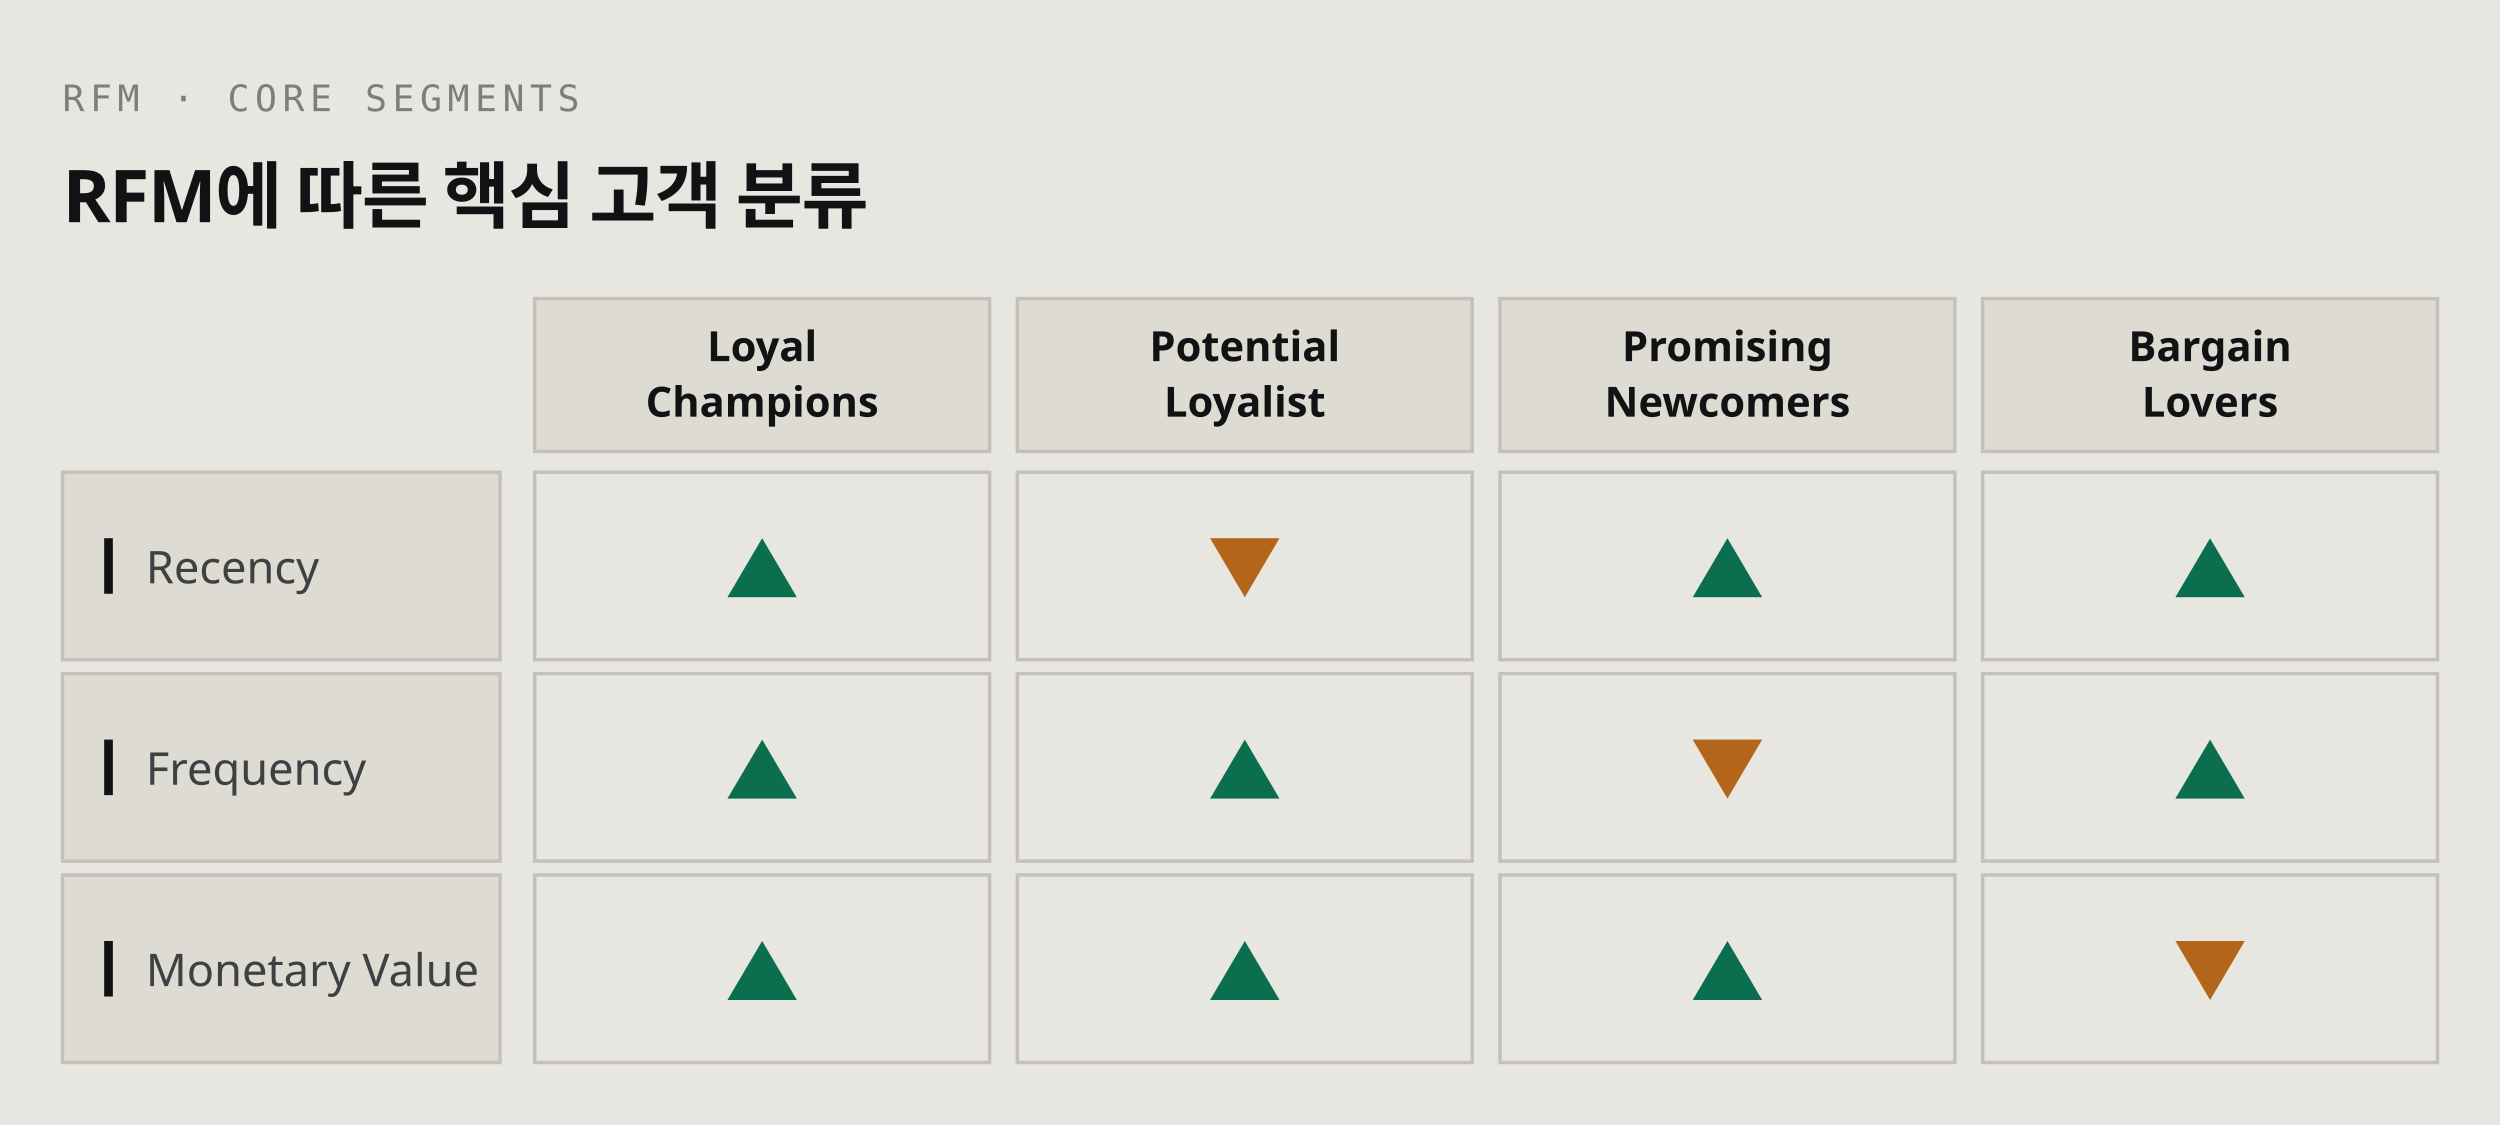
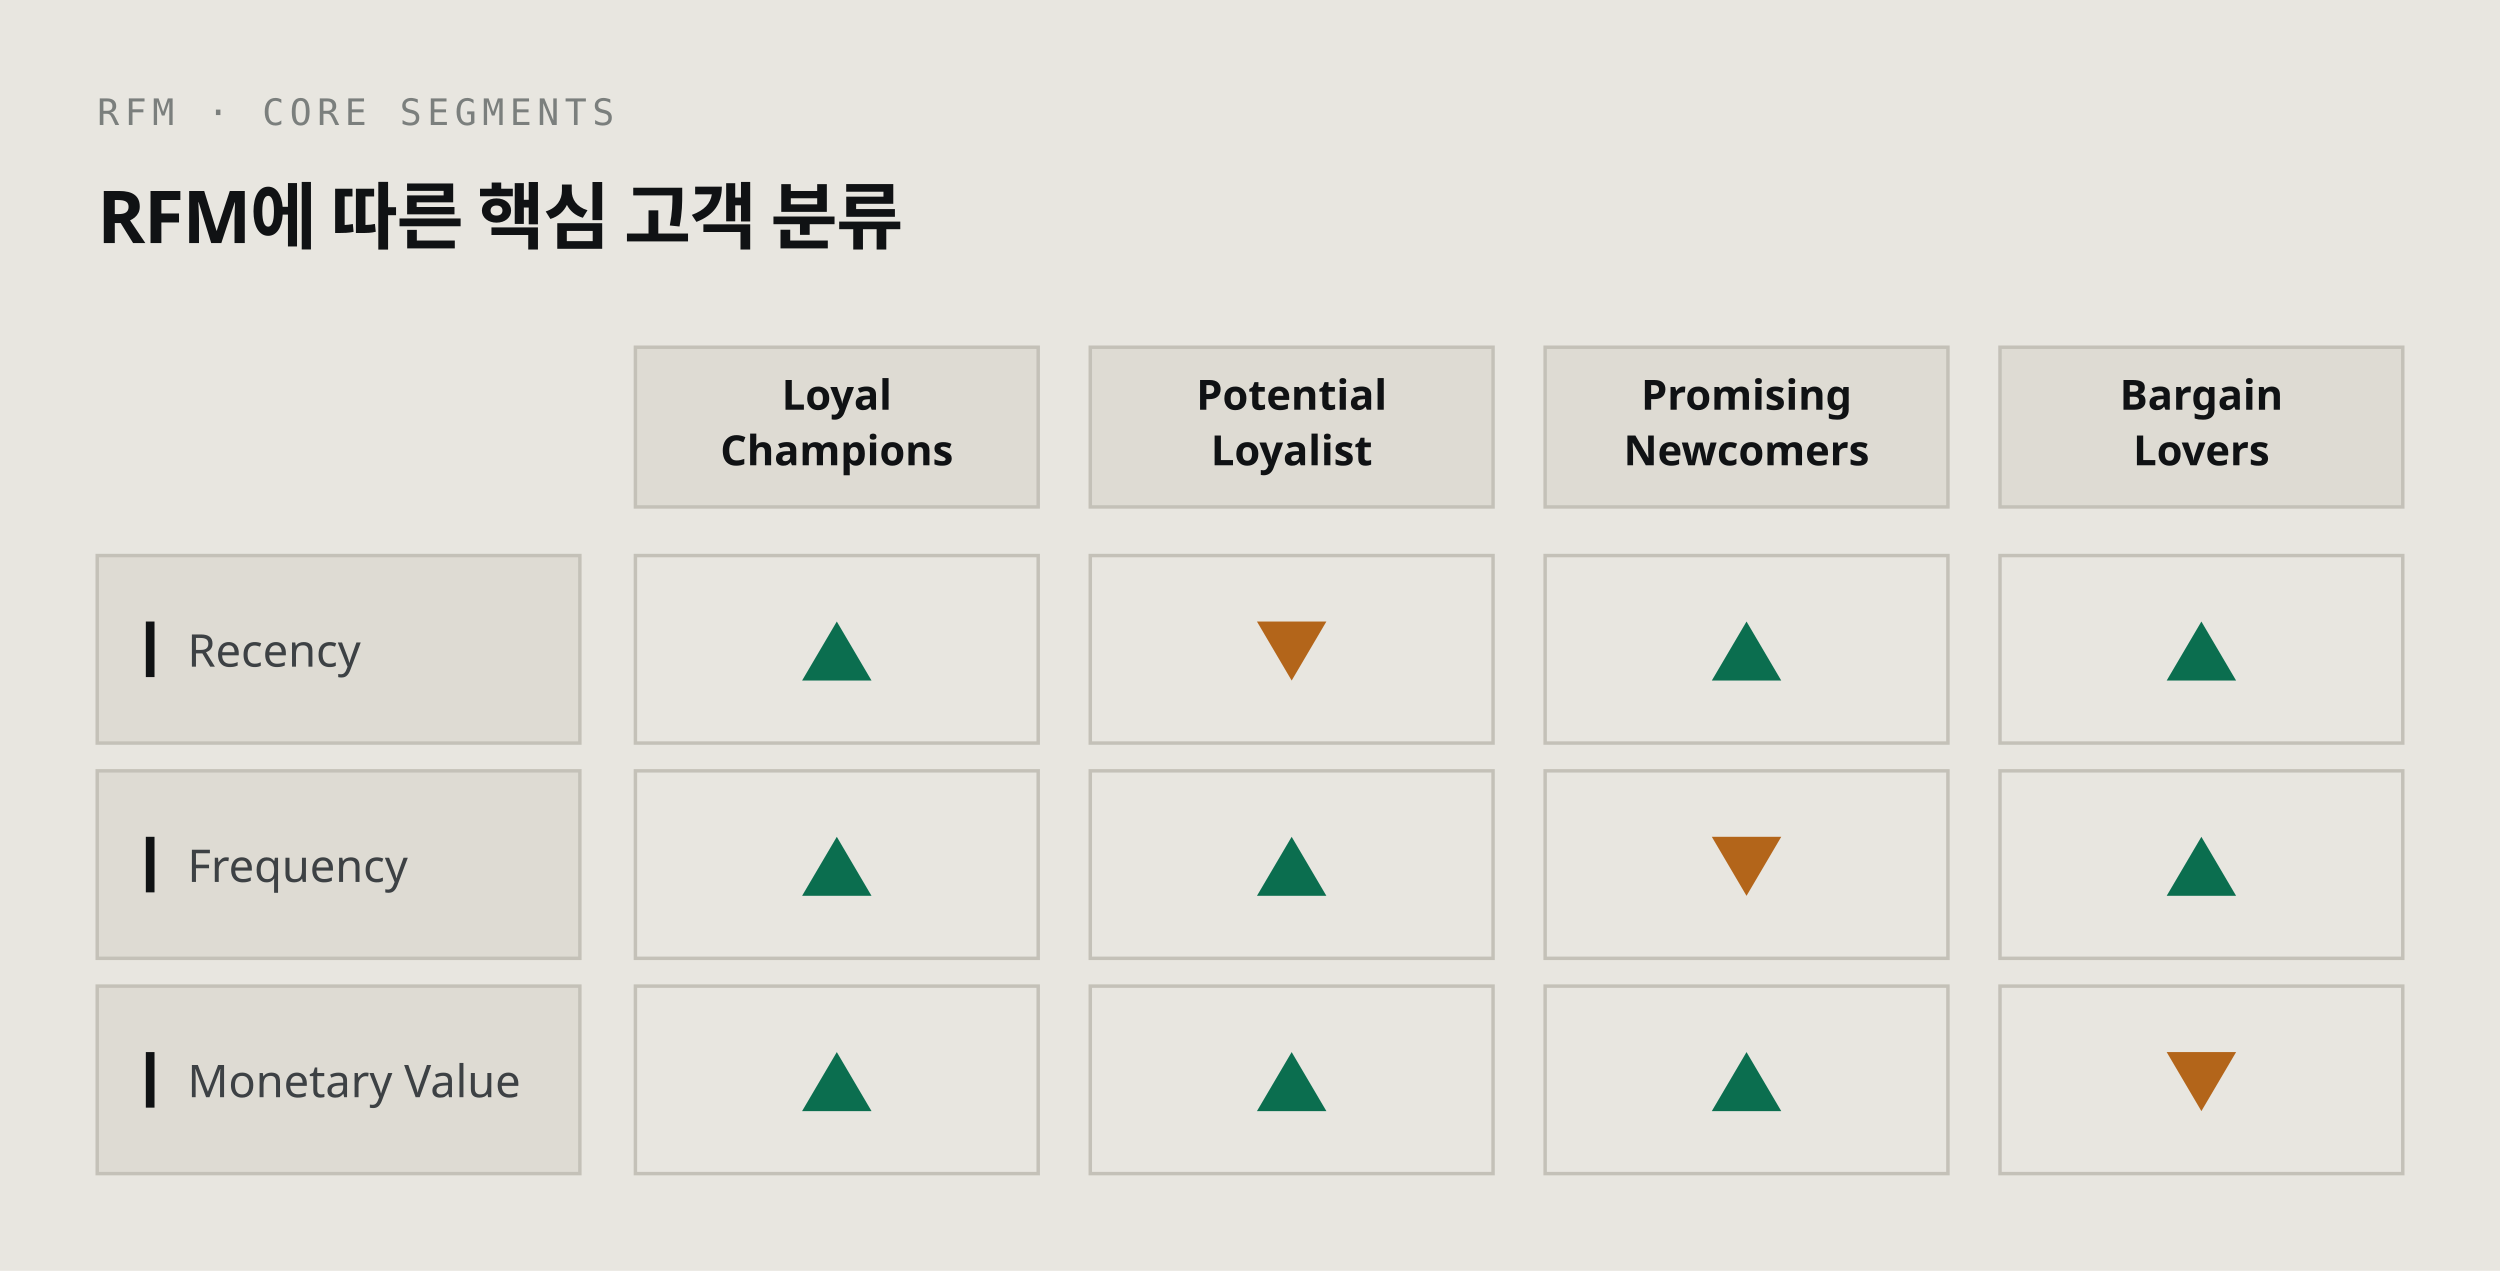
- <svg xmlns="http://www.w3.org/2000/svg" viewBox="0 0 720 324" font-family="Pretendard, 'Apple SD Gothic Neo', 'Malgun Gothic', system-ui, sans-serif">
-   <rect width="720" height="324" fill="#e8e6e0" />
-   <text x="18" y="32" font-family="'IBM Plex Mono', Consolas, monospace" font-size="10.5" letter-spacing="1.6" fill="#7b7f7d">RFM · CORE SEGMENTS</text>
-   <text x="18" y="64" font-size="21" font-weight="600" letter-spacing="-0.4" fill="#101214">RFM에 따른 핵심 고객 분류</text>
+ <svg xmlns="http://www.w3.org/2000/svg" viewBox="0 0 720 366" font-family="Pretendard, 'Apple SD Gothic Neo', 'Malgun Gothic', system-ui, sans-serif">
+   <rect width="720" height="366" fill="#e8e6e0" />
+   <text x="28" y="36" font-family="'IBM Plex Mono', Consolas, monospace" font-size="10.5" letter-spacing="1.6" fill="#7b7f7d">RFM · CORE SEGMENTS</text>
+   <text x="28" y="70" font-size="21" font-weight="600" letter-spacing="-0.4" fill="#101214">RFM에 따른 핵심 고객 분류</text>
  <g font-size="12" font-weight="600" fill="#101214" text-anchor="middle">
-     <rect x="154" y="86" width="131" height="44" fill="#dedbd3" stroke="#c4c1b8" />
-     <text x="219.5" y="104">Loyal</text>
-     <text x="219.5" y="120">Champions</text>
-     <rect x="293" y="86" width="131" height="44" fill="#dedbd3" stroke="#c4c1b8" />
-     <text x="358.5" y="104">Potential</text>
-     <text x="358.5" y="120">Loyalist</text>
-     <rect x="432" y="86" width="131" height="44" fill="#dedbd3" stroke="#c4c1b8" />
-     <text x="497.5" y="104">Promising</text>
-     <text x="497.5" y="120">Newcomers</text>
-     <rect x="571" y="86" width="131" height="44" fill="#dedbd3" stroke="#c4c1b8" />
-     <text x="636.5" y="104">Bargain</text>
-     <text x="636.5" y="120">Lovers</text>
+     <rect x="183" y="100" width="116" height="46" fill="#dedbd3" stroke="#c4c1b8" />
+     <text x="241" y="118">Loyal</text>
+     <text x="241" y="134">Champions</text>
+     <rect x="314" y="100" width="116" height="46" fill="#dedbd3" stroke="#c4c1b8" />
+     <text x="372" y="118">Potential</text>
+     <text x="372" y="134">Loyalist</text>
+     <rect x="445" y="100" width="116" height="46" fill="#dedbd3" stroke="#c4c1b8" />
+     <text x="503" y="118">Promising</text>
+     <text x="503" y="134">Newcomers</text>
+     <rect x="576" y="100" width="116" height="46" fill="#dedbd3" stroke="#c4c1b8" />
+     <text x="634" y="118">Bargain</text>
+     <text x="634" y="134">Lovers</text>
  </g>
  <g>
-     <rect x="18" y="136" width="126" height="54" fill="#dedbd3" stroke="#c4c1b8" />
-     <rect x="30" y="155" width="2.5" height="16" fill="#101214" />
-     <text x="42" y="168" font-size="13" font-weight="500" fill="#3d4144">Recency</text>
-     <rect x="154" y="136" width="131" height="54" fill="#e8e6e0" stroke="#c4c1b8" />
-     <polygon points="219.5,155 209.5,172 229.5,172" fill="#0b6e4f" />
-     <rect x="293" y="136" width="131" height="54" fill="#e8e6e0" stroke="#c4c1b8" />
-     <polygon points="358.5,172 348.5,155 368.5,155" fill="#b3651a" />
-     <rect x="432" y="136" width="131" height="54" fill="#e8e6e0" stroke="#c4c1b8" />
-     <polygon points="497.5,155 487.5,172 507.5,172" fill="#0b6e4f" />
-     <rect x="571" y="136" width="131" height="54" fill="#e8e6e0" stroke="#c4c1b8" />
-     <polygon points="636.5,155 626.5,172 646.5,172" fill="#0b6e4f" />
+     <rect x="28" y="160" width="139" height="54" fill="#dedbd3" stroke="#c4c1b8" />
+     <rect x="42" y="179" width="2.5" height="16" fill="#101214" />
+     <text x="54" y="192" font-size="13" font-weight="500" fill="#3d4144">Recency</text>
+     <rect x="183" y="160" width="116" height="54" fill="#e8e6e0" stroke="#c4c1b8" />
+     <polygon points="241,179 231,196 251,196" fill="#0b6e4f" />
+     <rect x="314" y="160" width="116" height="54" fill="#e8e6e0" stroke="#c4c1b8" />
+     <polygon points="372,196 362,179 382,179" fill="#b3651a" />
+     <rect x="445" y="160" width="116" height="54" fill="#e8e6e0" stroke="#c4c1b8" />
+     <polygon points="503,179 493,196 513,196" fill="#0b6e4f" />
+     <rect x="576" y="160" width="116" height="54" fill="#e8e6e0" stroke="#c4c1b8" />
+     <polygon points="634,179 624,196 644,196" fill="#0b6e4f" />
  </g>
  <g>
-     <rect x="18" y="194" width="126" height="54" fill="#dedbd3" stroke="#c4c1b8" />
-     <rect x="30" y="213" width="2.5" height="16" fill="#101214" />
-     <text x="42" y="226" font-size="13" font-weight="500" fill="#3d4144">Frequency</text>
-     <rect x="154" y="194" width="131" height="54" fill="#e8e6e0" stroke="#c4c1b8" />
-     <polygon points="219.5,213 209.5,230 229.5,230" fill="#0b6e4f" />
-     <rect x="293" y="194" width="131" height="54" fill="#e8e6e0" stroke="#c4c1b8" />
-     <polygon points="358.5,213 348.5,230 368.5,230" fill="#0b6e4f" />
-     <rect x="432" y="194" width="131" height="54" fill="#e8e6e0" stroke="#c4c1b8" />
-     <polygon points="497.5,230 487.5,213 507.5,213" fill="#b3651a" />
-     <rect x="571" y="194" width="131" height="54" fill="#e8e6e0" stroke="#c4c1b8" />
-     <polygon points="636.5,213 626.5,230 646.5,230" fill="#0b6e4f" />
+     <rect x="28" y="222" width="139" height="54" fill="#dedbd3" stroke="#c4c1b8" />
+     <rect x="42" y="241" width="2.5" height="16" fill="#101214" />
+     <text x="54" y="254" font-size="13" font-weight="500" fill="#3d4144">Frequency</text>
+     <rect x="183" y="222" width="116" height="54" fill="#e8e6e0" stroke="#c4c1b8" />
+     <polygon points="241,241 231,258 251,258" fill="#0b6e4f" />
+     <rect x="314" y="222" width="116" height="54" fill="#e8e6e0" stroke="#c4c1b8" />
+     <polygon points="372,241 362,258 382,258" fill="#0b6e4f" />
+     <rect x="445" y="222" width="116" height="54" fill="#e8e6e0" stroke="#c4c1b8" />
+     <polygon points="503,258 493,241 513,241" fill="#b3651a" />
+     <rect x="576" y="222" width="116" height="54" fill="#e8e6e0" stroke="#c4c1b8" />
+     <polygon points="634,241 624,258 644,258" fill="#0b6e4f" />
  </g>
  <g>
-     <rect x="18" y="252" width="126" height="54" fill="#dedbd3" stroke="#c4c1b8" />
-     <rect x="30" y="271" width="2.5" height="16" fill="#101214" />
-     <text x="42" y="284" font-size="13" font-weight="500" fill="#3d4144">Monetary Value</text>
-     <rect x="154" y="252" width="131" height="54" fill="#e8e6e0" stroke="#c4c1b8" />
-     <polygon points="219.5,271 209.5,288 229.5,288" fill="#0b6e4f" />
-     <rect x="293" y="252" width="131" height="54" fill="#e8e6e0" stroke="#c4c1b8" />
-     <polygon points="358.5,271 348.5,288 368.5,288" fill="#0b6e4f" />
-     <rect x="432" y="252" width="131" height="54" fill="#e8e6e0" stroke="#c4c1b8" />
-     <polygon points="497.5,271 487.5,288 507.5,288" fill="#0b6e4f" />
-     <rect x="571" y="252" width="131" height="54" fill="#e8e6e0" stroke="#c4c1b8" />
-     <polygon points="636.5,288 626.5,271 646.5,271" fill="#b3651a" />
+     <rect x="28" y="284" width="139" height="54" fill="#dedbd3" stroke="#c4c1b8" />
+     <rect x="42" y="303" width="2.5" height="16" fill="#101214" />
+     <text x="54" y="316" font-size="13" font-weight="500" fill="#3d4144">Monetary Value</text>
+     <rect x="183" y="284" width="116" height="54" fill="#e8e6e0" stroke="#c4c1b8" />
+     <polygon points="241,303 231,320 251,320" fill="#0b6e4f" />
+     <rect x="314" y="284" width="116" height="54" fill="#e8e6e0" stroke="#c4c1b8" />
+     <polygon points="372,303 362,320 382,320" fill="#0b6e4f" />
+     <rect x="445" y="284" width="116" height="54" fill="#e8e6e0" stroke="#c4c1b8" />
+     <polygon points="503,303 493,320 513,320" fill="#0b6e4f" />
+     <rect x="576" y="284" width="116" height="54" fill="#e8e6e0" stroke="#c4c1b8" />
+     <polygon points="634,320 624,303 644,303" fill="#b3651a" />
  </g>
</svg>
